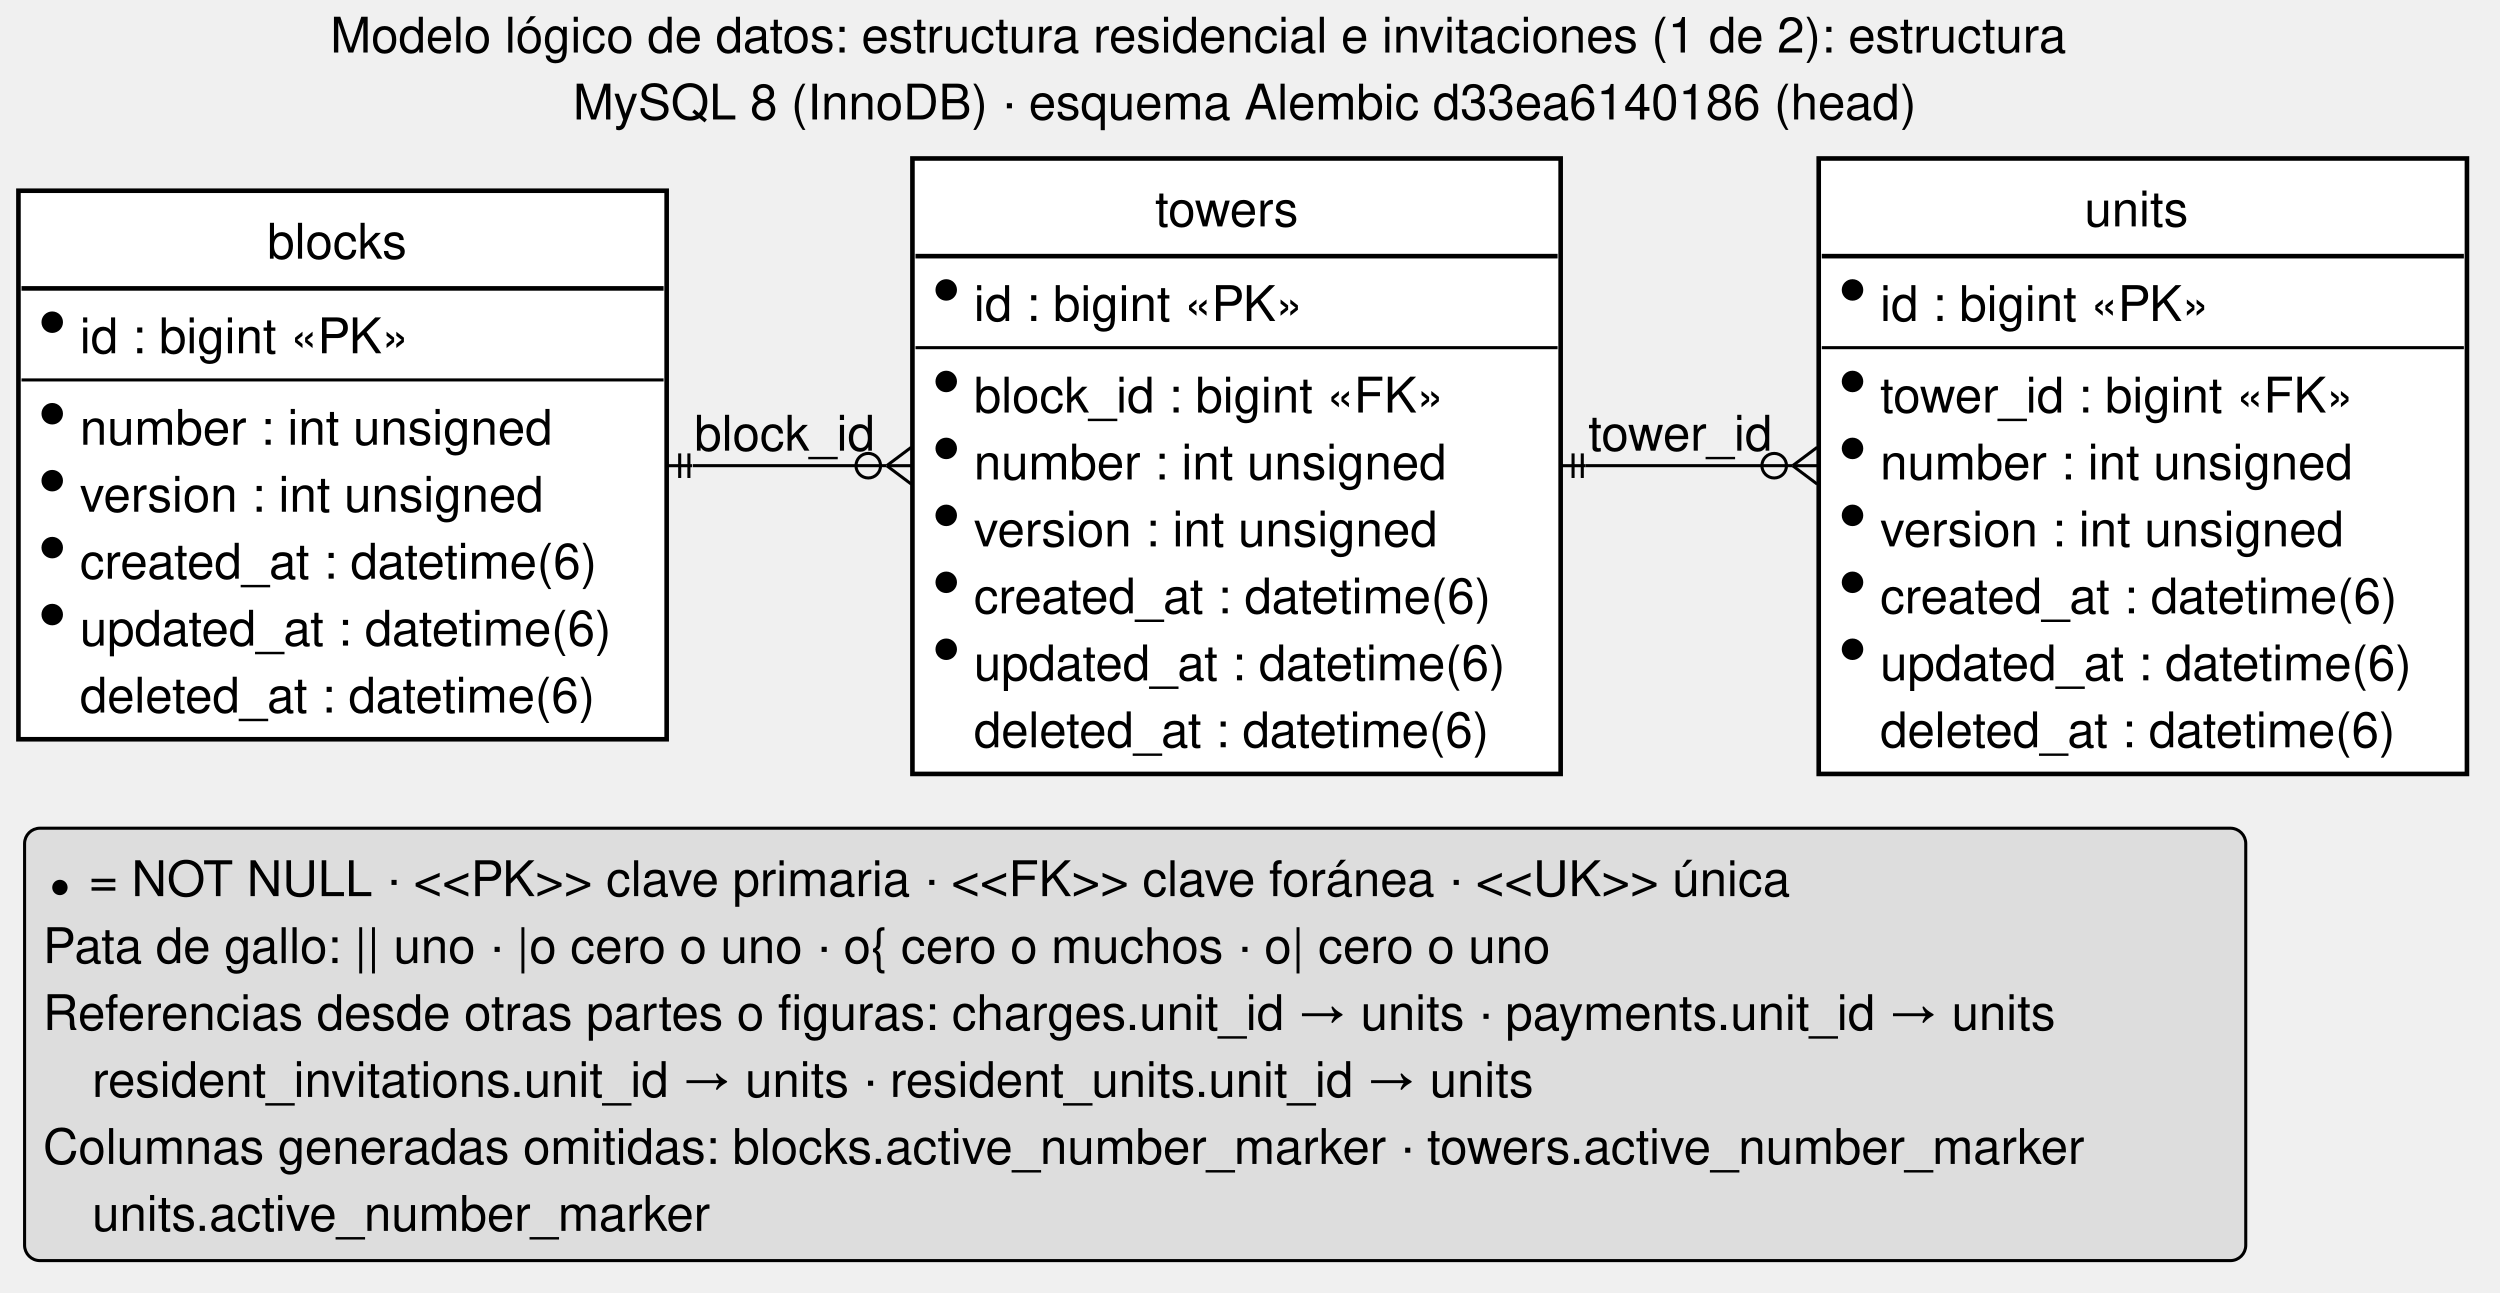
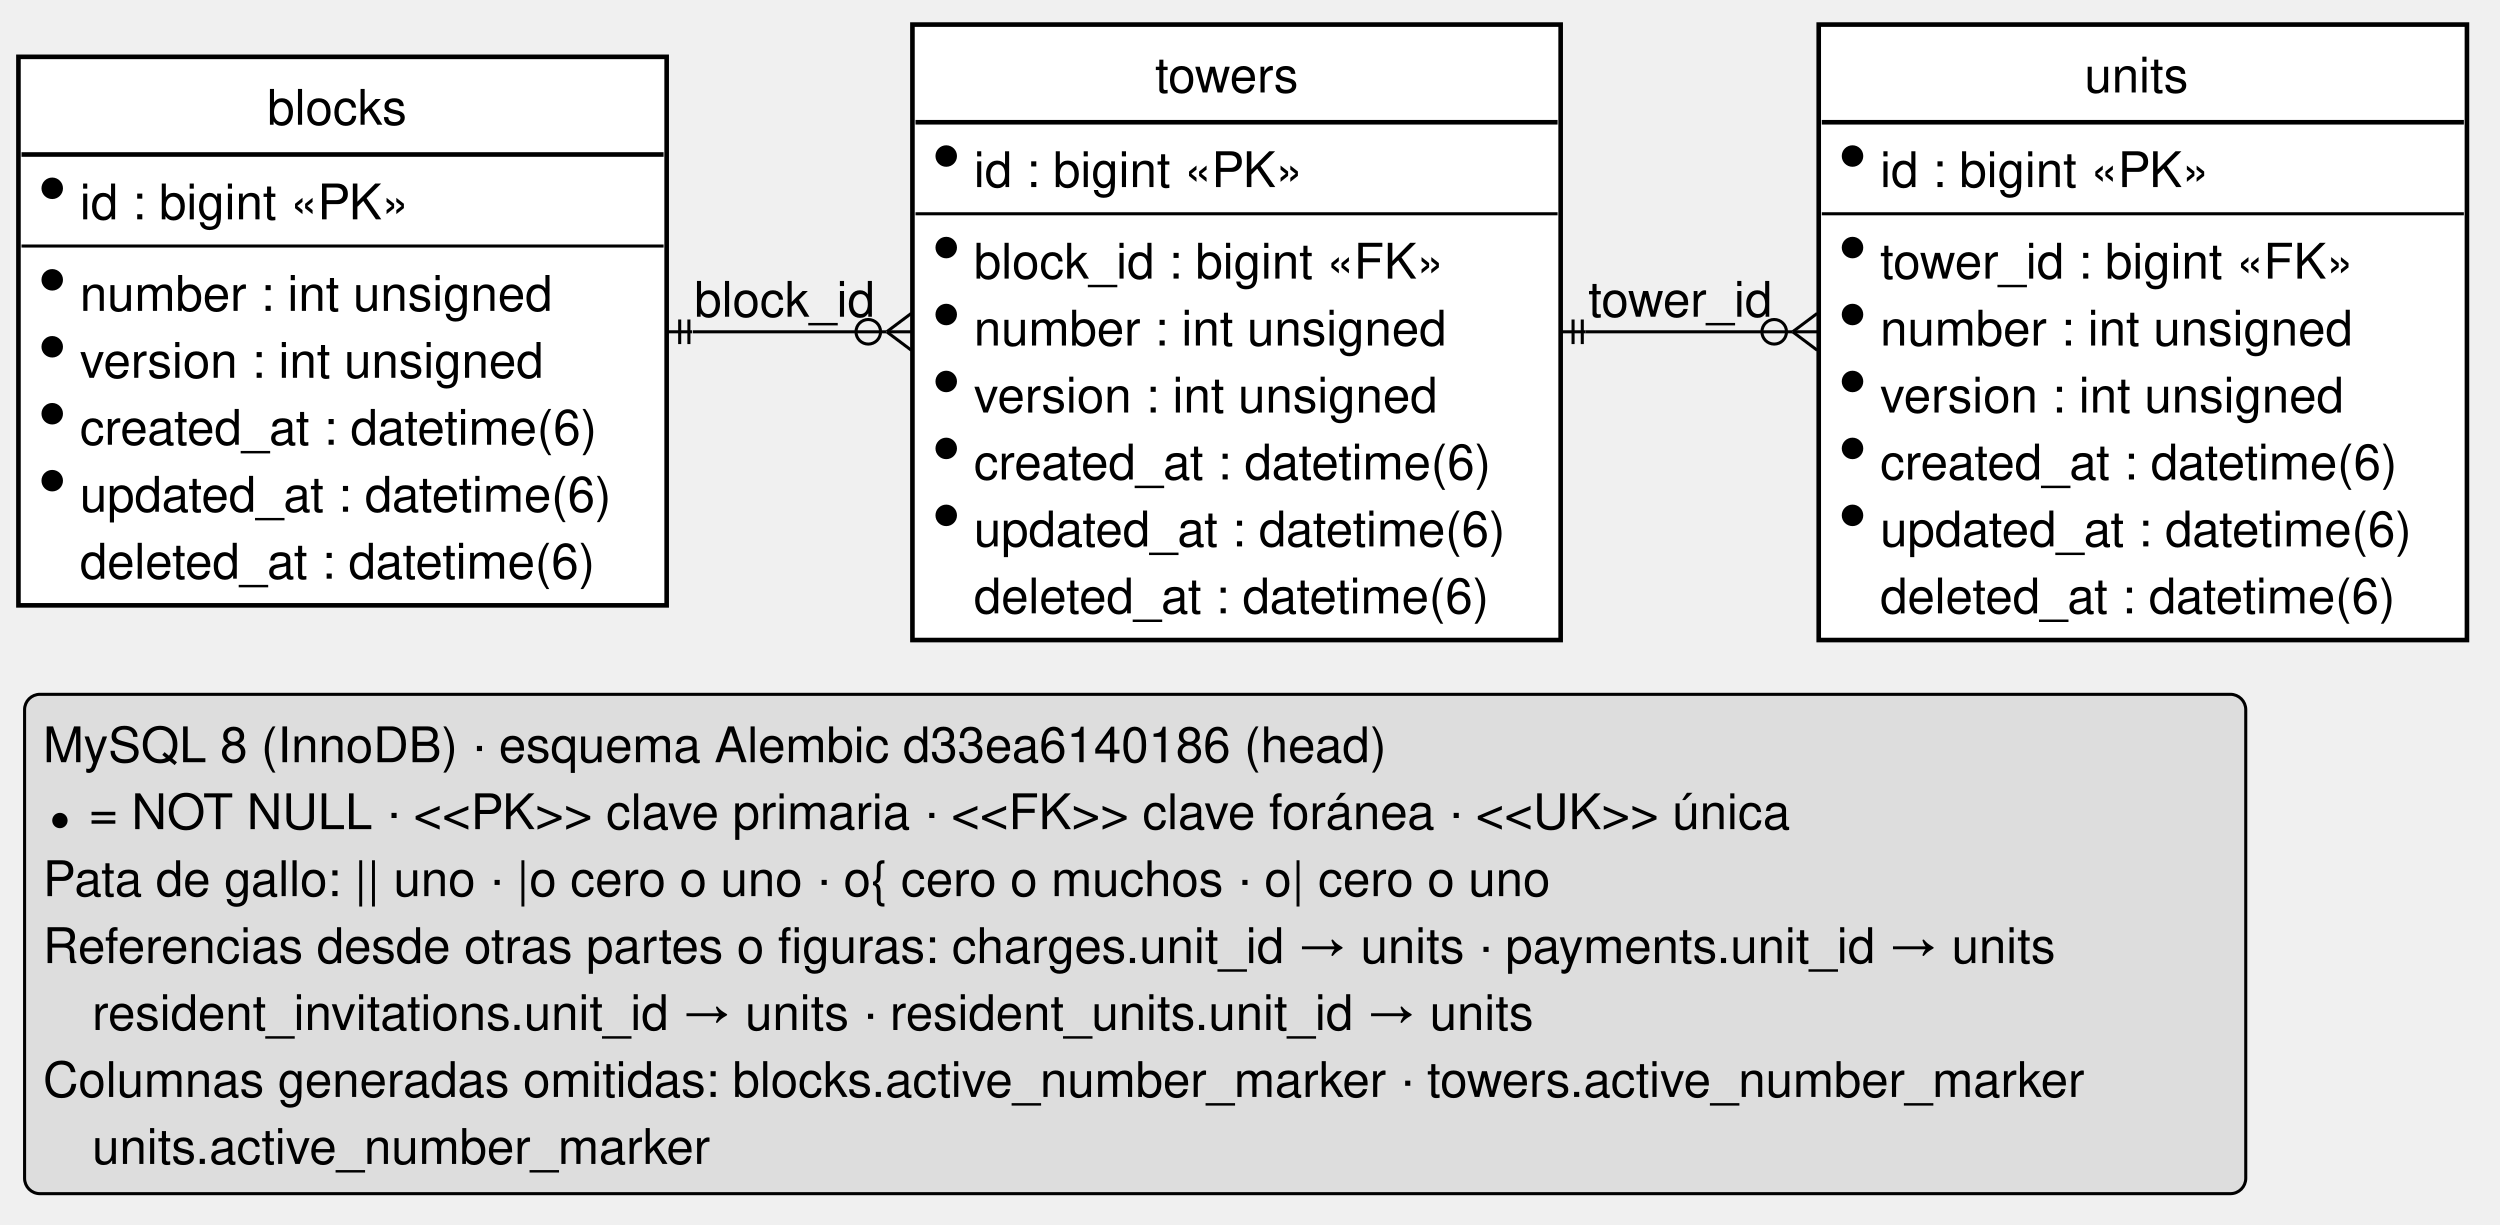
- <svg xmlns="http://www.w3.org/2000/svg" contentScriptType="application/ecmascript" contentStyleType="text/css" height="1315.625px" preserveAspectRatio="none" style="width:2543px;height:1315px;" version="1.1" viewBox="0 0 2543 1315" width="2543.75px" zoomAndPan="magnify">
+ <svg xmlns="http://www.w3.org/2000/svg" contentScriptType="application/ecmascript" contentStyleType="text/css" height="1246.875px" preserveAspectRatio="none" style="width:2543px;height:1246px;" version="1.1" viewBox="0 0 2543 1246" width="2543.75px" zoomAndPan="magnify">
  <defs />
  <g>
-     <text fill="#000000" font-family="Helvetica" font-size="50" lengthAdjust="spacingAndGlyphs" textLength="1893.75" x="335.938" y="53.45">Modelo lógico de datos: estructura residencial e invitaciones (1 de 2): estructura</text>
-     <text fill="#000000" font-family="Helvetica" font-size="50" lengthAdjust="spacingAndGlyphs" textLength="1400" x="582.812" y="121.55">MySQL 8 (InnoDB) · esquema Alembic d33ea6140186 (head)</text>
-     <rect fill="#FFFFFF" height="557.951" id="blocks" style="stroke: #000000; stroke-width: 4.688;" width="659.375" x="18.75" y="194.013" />
-     <text fill="#000000" font-family="Helvetica" font-size="50" lengthAdjust="spacingAndGlyphs" textLength="153.125" x="271.875" y="263.088">blocks</text>
-     <line style="stroke: #000000; stroke-width: 4.688;" x1="21.875" x2="675" y1="293.363" y2="293.363" />
-     <ellipse cx="53.125" cy="327.738" fill="#000000" rx="9.375" ry="9.375" style="stroke: #000000; stroke-width: 3.125;" />
-     <text fill="#000000" font-family="Helvetica" font-size="50" lengthAdjust="spacingAndGlyphs" textLength="343.75" x="81.25" y="359.313">id : bigint «PK»</text>
-     <line style="stroke: #000000; stroke-width: 3.125;" x1="21.875" x2="675" y1="386.463" y2="386.463" />
+     <rect fill="#FFFFFF" height="557.951" id="blocks" style="stroke: #000000; stroke-width: 4.688;" width="659.375" x="18.75" y="57.812" />
+     <text fill="#000000" font-family="Helvetica" font-size="50" lengthAdjust="spacingAndGlyphs" textLength="153.125" x="271.875" y="126.888">blocks</text>
+     <line style="stroke: #000000; stroke-width: 4.688;" x1="21.875" x2="675" y1="157.163" y2="157.163" />
+     <ellipse cx="53.125" cy="191.538" fill="#000000" rx="9.375" ry="9.375" style="stroke: #000000; stroke-width: 3.125;" />
+     <text fill="#000000" font-family="Helvetica" font-size="50" lengthAdjust="spacingAndGlyphs" textLength="343.75" x="81.25" y="223.113">id : bigint «PK»</text>
+     <line style="stroke: #000000; stroke-width: 3.125;" x1="21.875" x2="675" y1="250.263" y2="250.263" />
+     <ellipse cx="53.125" cy="284.638" fill="#000000" rx="9.375" ry="9.375" style="stroke: #000000; stroke-width: 3.125;" />
+     <text fill="#000000" font-family="Helvetica" font-size="50" lengthAdjust="spacingAndGlyphs" textLength="525" x="81.25" y="316.213">number : int unsigned</text>
+     <ellipse cx="53.125" cy="352.738" fill="#000000" rx="9.375" ry="9.375" style="stroke: #000000; stroke-width: 3.125;" />
+     <text fill="#000000" font-family="Helvetica" font-size="50" lengthAdjust="spacingAndGlyphs" textLength="509.375" x="81.25" y="384.313">version : int unsigned</text>
    <ellipse cx="53.125" cy="420.838" fill="#000000" rx="9.375" ry="9.375" style="stroke: #000000; stroke-width: 3.125;" />
-     <text fill="#000000" font-family="Helvetica" font-size="50" lengthAdjust="spacingAndGlyphs" textLength="525" x="81.25" y="452.413">number : int unsigned</text>
+     <text fill="#000000" font-family="Helvetica" font-size="50" lengthAdjust="spacingAndGlyphs" textLength="559.375" x="81.25" y="452.413">created_at : datetime(6)</text>
    <ellipse cx="53.125" cy="488.938" fill="#000000" rx="9.375" ry="9.375" style="stroke: #000000; stroke-width: 3.125;" />
-     <text fill="#000000" font-family="Helvetica" font-size="50" lengthAdjust="spacingAndGlyphs" textLength="509.375" x="81.25" y="520.513">version : int unsigned</text>
-     <ellipse cx="53.125" cy="557.038" fill="#000000" rx="9.375" ry="9.375" style="stroke: #000000; stroke-width: 3.125;" />
-     <text fill="#000000" font-family="Helvetica" font-size="50" lengthAdjust="spacingAndGlyphs" textLength="559.375" x="81.25" y="588.613">created_at : datetime(6)</text>
-     <ellipse cx="53.125" cy="625.139" fill="#000000" rx="9.375" ry="9.375" style="stroke: #000000; stroke-width: 3.125;" />
-     <text fill="#000000" font-family="Helvetica" font-size="50" lengthAdjust="spacingAndGlyphs" textLength="578.125" x="81.25" y="656.714">updated_at : datetime(6)</text>
-     <text fill="#000000" font-family="Helvetica" font-size="50" lengthAdjust="spacingAndGlyphs" textLength="556.25" x="81.25" y="724.814">deleted_at : datetime(6)</text>
-     <rect fill="#FFFFFF" height="626.051" id="towers" style="stroke: #000000; stroke-width: 4.688;" width="659.375" x="928.125" y="161.2" />
-     <text fill="#000000" font-family="Helvetica" font-size="50" lengthAdjust="spacingAndGlyphs" textLength="165.625" x="1175" y="230.275">towers</text>
-     <line style="stroke: #000000; stroke-width: 4.688;" x1="931.25" x2="1584.375" y1="260.55" y2="260.55" />
-     <ellipse cx="962.5" cy="294.925" fill="#000000" rx="9.375" ry="9.375" style="stroke: #000000; stroke-width: 3.125;" />
-     <text fill="#000000" font-family="Helvetica" font-size="50" lengthAdjust="spacingAndGlyphs" textLength="343.75" x="990.625" y="326.5">id : bigint «PK»</text>
-     <line style="stroke: #000000; stroke-width: 3.125;" x1="931.25" x2="1584.375" y1="353.651" y2="353.651" />
+     <text fill="#000000" font-family="Helvetica" font-size="50" lengthAdjust="spacingAndGlyphs" textLength="578.125" x="81.25" y="520.513">updated_at : datetime(6)</text>
+     <text fill="#000000" font-family="Helvetica" font-size="50" lengthAdjust="spacingAndGlyphs" textLength="556.25" x="81.25" y="588.613">deleted_at : datetime(6)</text>
+     <rect fill="#FFFFFF" height="626.051" id="towers" style="stroke: #000000; stroke-width: 4.688;" width="659.375" x="928.125" y="25" />
+     <text fill="#000000" font-family="Helvetica" font-size="50" lengthAdjust="spacingAndGlyphs" textLength="165.625" x="1175" y="94.075">towers</text>
+     <line style="stroke: #000000; stroke-width: 4.688;" x1="931.25" x2="1584.375" y1="124.35" y2="124.35" />
+     <ellipse cx="962.5" cy="158.725" fill="#000000" rx="9.375" ry="9.375" style="stroke: #000000; stroke-width: 3.125;" />
+     <text fill="#000000" font-family="Helvetica" font-size="50" lengthAdjust="spacingAndGlyphs" textLength="343.75" x="990.625" y="190.3">id : bigint «PK»</text>
+     <line style="stroke: #000000; stroke-width: 3.125;" x1="931.25" x2="1584.375" y1="217.45" y2="217.45" />
+     <ellipse cx="962.5" cy="251.825" fill="#000000" rx="9.375" ry="9.375" style="stroke: #000000; stroke-width: 3.125;" />
+     <text fill="#000000" font-family="Helvetica" font-size="50" lengthAdjust="spacingAndGlyphs" textLength="487.5" x="990.625" y="283.4">block_id : bigint «FK»</text>
+     <ellipse cx="962.5" cy="319.925" fill="#000000" rx="9.375" ry="9.375" style="stroke: #000000; stroke-width: 3.125;" />
+     <text fill="#000000" font-family="Helvetica" font-size="50" lengthAdjust="spacingAndGlyphs" textLength="525" x="990.625" y="351.5">number : int unsigned</text>
    <ellipse cx="962.5" cy="388.026" fill="#000000" rx="9.375" ry="9.375" style="stroke: #000000; stroke-width: 3.125;" />
-     <text fill="#000000" font-family="Helvetica" font-size="50" lengthAdjust="spacingAndGlyphs" textLength="487.5" x="990.625" y="419.601">block_id : bigint «FK»</text>
+     <text fill="#000000" font-family="Helvetica" font-size="50" lengthAdjust="spacingAndGlyphs" textLength="509.375" x="990.625" y="419.601">version : int unsigned</text>
    <ellipse cx="962.5" cy="456.126" fill="#000000" rx="9.375" ry="9.375" style="stroke: #000000; stroke-width: 3.125;" />
-     <text fill="#000000" font-family="Helvetica" font-size="50" lengthAdjust="spacingAndGlyphs" textLength="525" x="990.625" y="487.701">number : int unsigned</text>
+     <text fill="#000000" font-family="Helvetica" font-size="50" lengthAdjust="spacingAndGlyphs" textLength="559.375" x="990.625" y="487.701">created_at : datetime(6)</text>
    <ellipse cx="962.5" cy="524.226" fill="#000000" rx="9.375" ry="9.375" style="stroke: #000000; stroke-width: 3.125;" />
-     <text fill="#000000" font-family="Helvetica" font-size="50" lengthAdjust="spacingAndGlyphs" textLength="509.375" x="990.625" y="555.801">version : int unsigned</text>
-     <ellipse cx="962.5" cy="592.326" fill="#000000" rx="9.375" ry="9.375" style="stroke: #000000; stroke-width: 3.125;" />
-     <text fill="#000000" font-family="Helvetica" font-size="50" lengthAdjust="spacingAndGlyphs" textLength="559.375" x="990.625" y="623.901">created_at : datetime(6)</text>
-     <ellipse cx="962.5" cy="660.426" fill="#000000" rx="9.375" ry="9.375" style="stroke: #000000; stroke-width: 3.125;" />
-     <text fill="#000000" font-family="Helvetica" font-size="50" lengthAdjust="spacingAndGlyphs" textLength="578.125" x="990.625" y="692.001">updated_at : datetime(6)</text>
-     <text fill="#000000" font-family="Helvetica" font-size="50" lengthAdjust="spacingAndGlyphs" textLength="556.25" x="990.625" y="760.101">deleted_at : datetime(6)</text>
-     <rect fill="#FFFFFF" height="626.051" id="units" style="stroke: #000000; stroke-width: 4.688;" width="659.375" x="1850" y="161.2" />
-     <text fill="#000000" font-family="Helvetica" font-size="50" lengthAdjust="spacingAndGlyphs" textLength="118.75" x="2120.312" y="230.275">units</text>
-     <line style="stroke: #000000; stroke-width: 4.688;" x1="1853.125" x2="2506.25" y1="260.55" y2="260.55" />
-     <ellipse cx="1884.375" cy="294.925" fill="#000000" rx="9.375" ry="9.375" style="stroke: #000000; stroke-width: 3.125;" />
-     <text fill="#000000" font-family="Helvetica" font-size="50" lengthAdjust="spacingAndGlyphs" textLength="343.75" x="1912.5" y="326.5">id : bigint «PK»</text>
-     <line style="stroke: #000000; stroke-width: 3.125;" x1="1853.125" x2="2506.25" y1="353.651" y2="353.651" />
+     <text fill="#000000" font-family="Helvetica" font-size="50" lengthAdjust="spacingAndGlyphs" textLength="578.125" x="990.625" y="555.801">updated_at : datetime(6)</text>
+     <text fill="#000000" font-family="Helvetica" font-size="50" lengthAdjust="spacingAndGlyphs" textLength="556.25" x="990.625" y="623.901">deleted_at : datetime(6)</text>
+     <rect fill="#FFFFFF" height="626.051" id="units" style="stroke: #000000; stroke-width: 4.688;" width="659.375" x="1850" y="25" />
+     <text fill="#000000" font-family="Helvetica" font-size="50" lengthAdjust="spacingAndGlyphs" textLength="118.75" x="2120.312" y="94.075">units</text>
+     <line style="stroke: #000000; stroke-width: 4.688;" x1="1853.125" x2="2506.25" y1="124.35" y2="124.35" />
+     <ellipse cx="1884.375" cy="158.725" fill="#000000" rx="9.375" ry="9.375" style="stroke: #000000; stroke-width: 3.125;" />
+     <text fill="#000000" font-family="Helvetica" font-size="50" lengthAdjust="spacingAndGlyphs" textLength="343.75" x="1912.5" y="190.3">id : bigint «PK»</text>
+     <line style="stroke: #000000; stroke-width: 3.125;" x1="1853.125" x2="2506.25" y1="217.45" y2="217.45" />
+     <ellipse cx="1884.375" cy="251.825" fill="#000000" rx="9.375" ry="9.375" style="stroke: #000000; stroke-width: 3.125;" />
+     <text fill="#000000" font-family="Helvetica" font-size="50" lengthAdjust="spacingAndGlyphs" textLength="500" x="1912.5" y="283.4">tower_id : bigint «FK»</text>
+     <ellipse cx="1884.375" cy="319.925" fill="#000000" rx="9.375" ry="9.375" style="stroke: #000000; stroke-width: 3.125;" />
+     <text fill="#000000" font-family="Helvetica" font-size="50" lengthAdjust="spacingAndGlyphs" textLength="525" x="1912.5" y="351.5">number : int unsigned</text>
    <ellipse cx="1884.375" cy="388.026" fill="#000000" rx="9.375" ry="9.375" style="stroke: #000000; stroke-width: 3.125;" />
-     <text fill="#000000" font-family="Helvetica" font-size="50" lengthAdjust="spacingAndGlyphs" textLength="500" x="1912.5" y="419.601">tower_id : bigint «FK»</text>
+     <text fill="#000000" font-family="Helvetica" font-size="50" lengthAdjust="spacingAndGlyphs" textLength="509.375" x="1912.5" y="419.601">version : int unsigned</text>
    <ellipse cx="1884.375" cy="456.126" fill="#000000" rx="9.375" ry="9.375" style="stroke: #000000; stroke-width: 3.125;" />
-     <text fill="#000000" font-family="Helvetica" font-size="50" lengthAdjust="spacingAndGlyphs" textLength="525" x="1912.5" y="487.701">number : int unsigned</text>
+     <text fill="#000000" font-family="Helvetica" font-size="50" lengthAdjust="spacingAndGlyphs" textLength="559.375" x="1912.5" y="487.701">created_at : datetime(6)</text>
    <ellipse cx="1884.375" cy="524.226" fill="#000000" rx="9.375" ry="9.375" style="stroke: #000000; stroke-width: 3.125;" />
-     <text fill="#000000" font-family="Helvetica" font-size="50" lengthAdjust="spacingAndGlyphs" textLength="509.375" x="1912.5" y="555.801">version : int unsigned</text>
-     <ellipse cx="1884.375" cy="592.326" fill="#000000" rx="9.375" ry="9.375" style="stroke: #000000; stroke-width: 3.125;" />
-     <text fill="#000000" font-family="Helvetica" font-size="50" lengthAdjust="spacingAndGlyphs" textLength="559.375" x="1912.5" y="623.901">created_at : datetime(6)</text>
-     <ellipse cx="1884.375" cy="660.426" fill="#000000" rx="9.375" ry="9.375" style="stroke: #000000; stroke-width: 3.125;" />
-     <text fill="#000000" font-family="Helvetica" font-size="50" lengthAdjust="spacingAndGlyphs" textLength="578.125" x="1912.5" y="692.001">updated_at : datetime(6)</text>
-     <text fill="#000000" font-family="Helvetica" font-size="50" lengthAdjust="spacingAndGlyphs" textLength="556.25" x="1912.5" y="760.101">deleted_at : datetime(6)</text>
-     <path d="M704.625,473.7 C769.25,473.7 836.719,473.7 901.375,473.7 " fill="none" id="blocks-towers" style="stroke: #000000; stroke-width: 3.125;" />
-     <line style="stroke: #000000; stroke-width: 3.125;" x1="901.969" x2="926.969" y1="473.7" y2="454.95" />
-     <line style="stroke: #000000; stroke-width: 3.125;" x1="901.969" x2="926.969" y1="473.7" y2="492.45" />
-     <line style="stroke: #000000; stroke-width: 3.125;" x1="901.969" x2="926.969" y1="473.7" y2="473.7" />
-     <ellipse cx="883.219" cy="473.7" fill="none" rx="12.5" ry="12.5" style="stroke: #000000; stroke-width: 3.125;" />
-     <line style="stroke: #000000; stroke-width: 3.125;" x1="691.375" x2="691.375" y1="486.2" y2="461.2" />
-     <line style="stroke: #000000; stroke-width: 3.125;" x1="700.75" x2="700.75" y1="486.2" y2="461.2" />
-     <line style="stroke: #000000; stroke-width: 3.125;" x1="703.875" x2="678.875" y1="473.7" y2="473.7" />
-     <text fill="#000000" font-family="Helvetica" font-size="50" lengthAdjust="spacingAndGlyphs" textLength="193.75" x="706.25" y="458.4">block_id</text>
-     <path d="M1612.625,473.7 C1681.656,473.7 1754.094,473.7 1823.188,473.7 " fill="none" id="towers-units" style="stroke: #000000; stroke-width: 3.125;" />
-     <line style="stroke: #000000; stroke-width: 3.125;" x1="1823.469" x2="1848.469" y1="473.7" y2="454.95" />
-     <line style="stroke: #000000; stroke-width: 3.125;" x1="1823.469" x2="1848.469" y1="473.7" y2="492.45" />
-     <line style="stroke: #000000; stroke-width: 3.125;" x1="1823.469" x2="1848.469" y1="473.7" y2="473.7" />
-     <ellipse cx="1804.719" cy="473.7" fill="none" rx="12.5" ry="12.5" style="stroke: #000000; stroke-width: 3.125;" />
-     <line style="stroke: #000000; stroke-width: 3.125;" x1="1600.125" x2="1600.125" y1="486.2" y2="461.2" />
-     <line style="stroke: #000000; stroke-width: 3.125;" x1="1609.5" x2="1609.5" y1="486.2" y2="461.2" />
-     <line style="stroke: #000000; stroke-width: 3.125;" x1="1612.625" x2="1587.625" y1="473.7" y2="473.7" />
-     <text fill="#000000" font-family="Helvetica" font-size="50" lengthAdjust="spacingAndGlyphs" textLength="206.25" x="1615.625" y="458.4">tower_id</text>
-     <rect fill="#DDDDDD" height="439.851" rx="15.625" ry="15.625" style="stroke: #000000; stroke-width: 3.125;" width="2259.375" x="25" y="842.45" />
-     <ellipse cx="60.938" cy="902.738" fill="#000000" rx="7.812" ry="7.812" style="stroke: #000000; stroke-width: 0.0;" />
-     <text fill="#000000" font-family="Helvetica" font-size="50" lengthAdjust="spacingAndGlyphs" textLength="1740.625" x="90.625" y="911.525">= NOT NULL · &lt;&lt;PK&gt;&gt; clave primaria · &lt;&lt;FK&gt;&gt; clave foránea · &lt;&lt;UK&gt;&gt; única</text>
-     <text fill="#000000" font-family="Helvetica" font-size="50" lengthAdjust="spacingAndGlyphs" textLength="1678.125" x="43.75" y="979.625">Pata de gallo: || uno · |o cero o uno · o{ cero o muchos · o| cero o uno</text>
-     <text fill="#000000" font-family="Helvetica" font-size="50" lengthAdjust="spacingAndGlyphs" textLength="2162.5" x="43.75" y="1047.726">Referencias desde otras partes o figuras: charges.unit_id → units · payments.unit_id → units</text>
-     <text fill="#000000" font-family="Helvetica" font-size="50" lengthAdjust="spacingAndGlyphs" textLength="1553.125" x="93.75" y="1115.826">resident_invitations.unit_id → units · resident_units.unit_id → units</text>
-     <text fill="#000000" font-family="Helvetica" font-size="50" lengthAdjust="spacingAndGlyphs" textLength="2221.875" x="43.75" y="1183.926">Columnas generadas omitidas: blocks.active_number_marker · towers.active_number_marker</text>
-     <text fill="#000000" font-family="Helvetica" font-size="50" lengthAdjust="spacingAndGlyphs" textLength="678.125" x="93.75" y="1252.026">units.active_number_marker</text>
+     <text fill="#000000" font-family="Helvetica" font-size="50" lengthAdjust="spacingAndGlyphs" textLength="578.125" x="1912.5" y="555.801">updated_at : datetime(6)</text>
+     <text fill="#000000" font-family="Helvetica" font-size="50" lengthAdjust="spacingAndGlyphs" textLength="556.25" x="1912.5" y="623.901">deleted_at : datetime(6)</text>
+     <path d="M704.625,337.5 C769.25,337.5 836.719,337.5 901.375,337.5 " fill="none" id="blocks-towers" style="stroke: #000000; stroke-width: 3.125;" />
+     <line style="stroke: #000000; stroke-width: 3.125;" x1="901.969" x2="926.969" y1="337.5" y2="318.75" />
+     <line style="stroke: #000000; stroke-width: 3.125;" x1="901.969" x2="926.969" y1="337.5" y2="356.25" />
+     <line style="stroke: #000000; stroke-width: 3.125;" x1="901.969" x2="926.969" y1="337.5" y2="337.5" />
+     <ellipse cx="883.219" cy="337.5" fill="none" rx="12.5" ry="12.5" style="stroke: #000000; stroke-width: 3.125;" />
+     <line style="stroke: #000000; stroke-width: 3.125;" x1="691.375" x2="691.375" y1="350" y2="325" />
+     <line style="stroke: #000000; stroke-width: 3.125;" x1="700.75" x2="700.75" y1="350" y2="325" />
+     <line style="stroke: #000000; stroke-width: 3.125;" x1="703.875" x2="678.875" y1="337.5" y2="337.5" />
+     <text fill="#000000" font-family="Helvetica" font-size="50" lengthAdjust="spacingAndGlyphs" textLength="193.75" x="706.25" y="322.2">block_id</text>
+     <path d="M1612.625,337.5 C1681.656,337.5 1754.094,337.5 1823.188,337.5 " fill="none" id="towers-units" style="stroke: #000000; stroke-width: 3.125;" />
+     <line style="stroke: #000000; stroke-width: 3.125;" x1="1823.469" x2="1848.469" y1="337.5" y2="318.75" />
+     <line style="stroke: #000000; stroke-width: 3.125;" x1="1823.469" x2="1848.469" y1="337.5" y2="356.25" />
+     <line style="stroke: #000000; stroke-width: 3.125;" x1="1823.469" x2="1848.469" y1="337.5" y2="337.5" />
+     <ellipse cx="1804.719" cy="337.5" fill="none" rx="12.5" ry="12.5" style="stroke: #000000; stroke-width: 3.125;" />
+     <line style="stroke: #000000; stroke-width: 3.125;" x1="1600.125" x2="1600.125" y1="350" y2="325" />
+     <line style="stroke: #000000; stroke-width: 3.125;" x1="1609.5" x2="1609.5" y1="350" y2="325" />
+     <line style="stroke: #000000; stroke-width: 3.125;" x1="1612.625" x2="1587.625" y1="337.5" y2="337.5" />
+     <text fill="#000000" font-family="Helvetica" font-size="50" lengthAdjust="spacingAndGlyphs" textLength="206.25" x="1615.625" y="322.2">tower_id</text>
+     <rect fill="#DDDDDD" height="507.951" rx="15.625" ry="15.625" style="stroke: #000000; stroke-width: 3.125;" width="2259.375" x="25" y="706.25" />
+     <text fill="#000000" font-family="Helvetica" font-size="50" lengthAdjust="spacingAndGlyphs" textLength="1400" x="43.75" y="775.325">MySQL 8 (InnoDB) · esquema Alembic d33ea6140186 (head)</text>
+     <ellipse cx="60.938" cy="834.638" fill="#000000" rx="7.812" ry="7.812" style="stroke: #000000; stroke-width: 0.0;" />
+     <text fill="#000000" font-family="Helvetica" font-size="50" lengthAdjust="spacingAndGlyphs" textLength="1740.625" x="90.625" y="843.425">= NOT NULL · &lt;&lt;PK&gt;&gt; clave primaria · &lt;&lt;FK&gt;&gt; clave foránea · &lt;&lt;UK&gt;&gt; única</text>
+     <text fill="#000000" font-family="Helvetica" font-size="50" lengthAdjust="spacingAndGlyphs" textLength="1678.125" x="43.75" y="911.525">Pata de gallo: || uno · |o cero o uno · o{ cero o muchos · o| cero o uno</text>
+     <text fill="#000000" font-family="Helvetica" font-size="50" lengthAdjust="spacingAndGlyphs" textLength="2162.5" x="43.75" y="979.625">Referencias desde otras partes o figuras: charges.unit_id → units · payments.unit_id → units</text>
+     <text fill="#000000" font-family="Helvetica" font-size="50" lengthAdjust="spacingAndGlyphs" textLength="1553.125" x="93.75" y="1047.726">resident_invitations.unit_id → units · resident_units.unit_id → units</text>
+     <text fill="#000000" font-family="Helvetica" font-size="50" lengthAdjust="spacingAndGlyphs" textLength="2221.875" x="43.75" y="1115.826">Columnas generadas omitidas: blocks.active_number_marker · towers.active_number_marker</text>
+     <text fill="#000000" font-family="Helvetica" font-size="50" lengthAdjust="spacingAndGlyphs" textLength="678.125" x="93.75" y="1183.926">units.active_number_marker</text>
  </g>
</svg>
